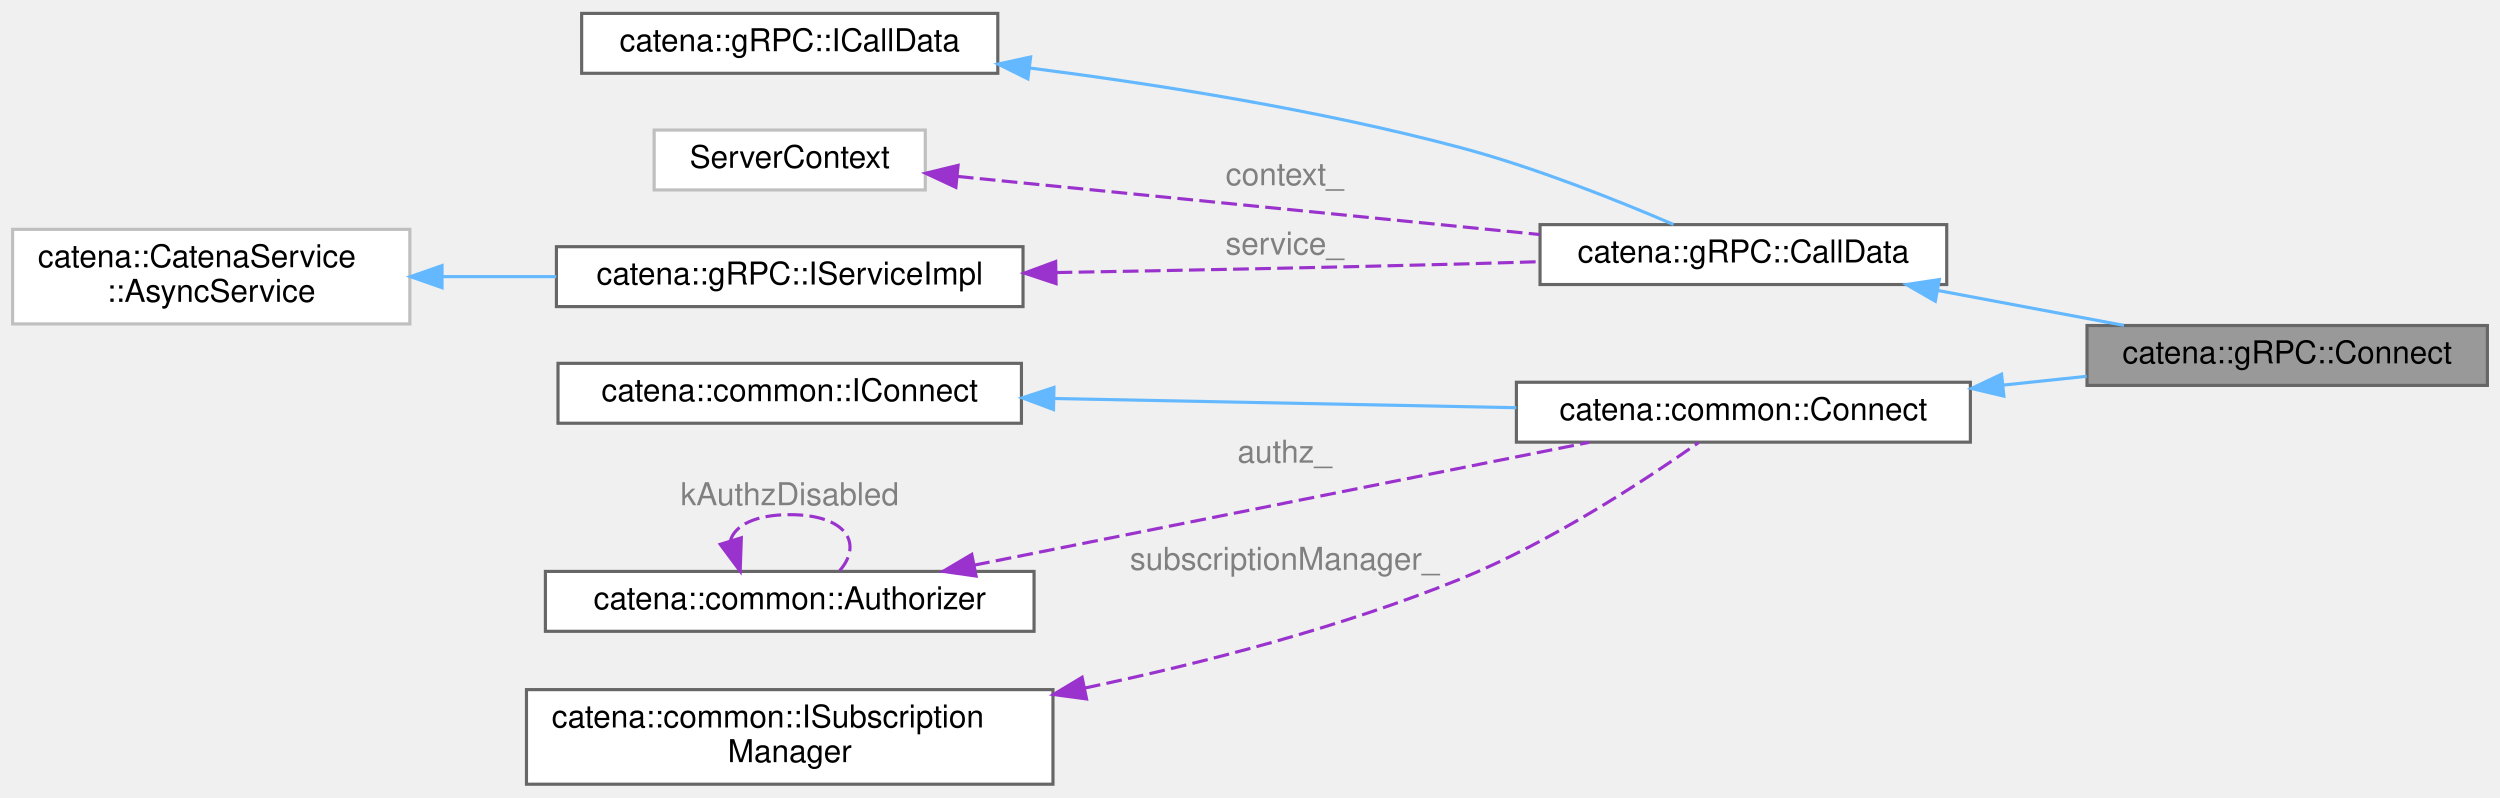
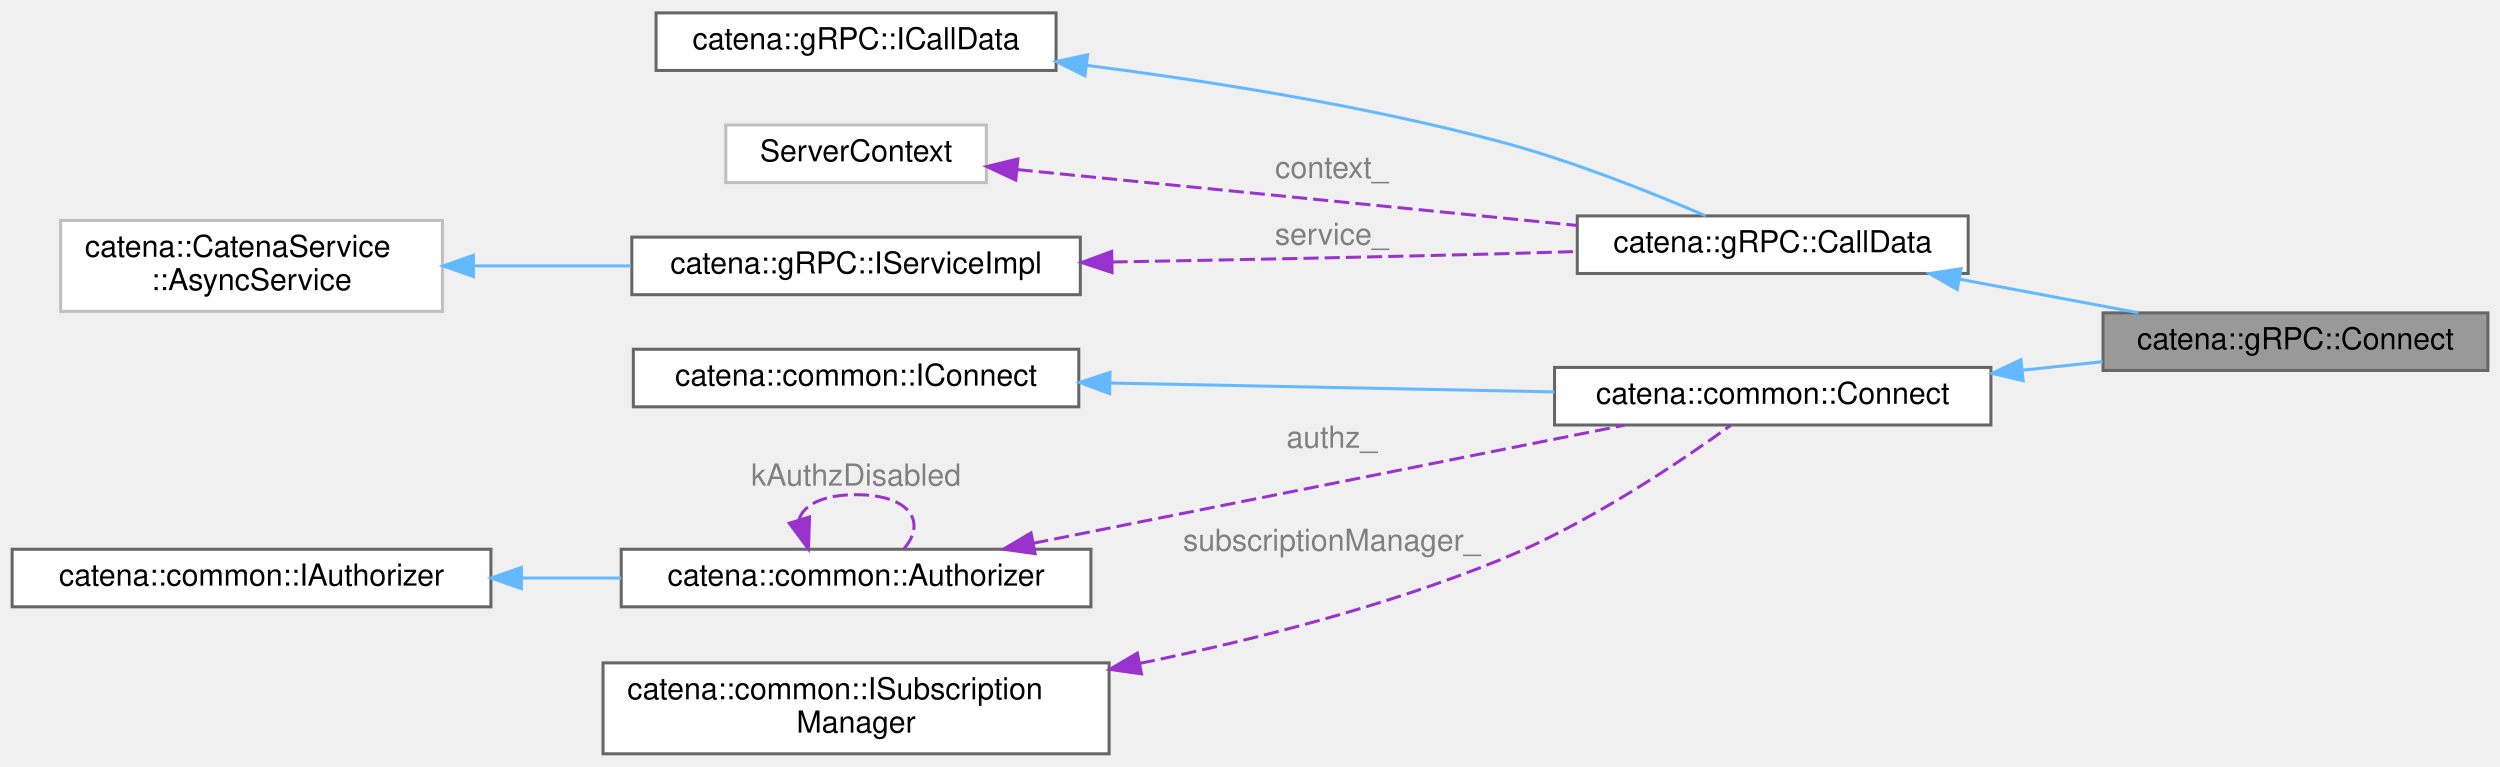
- <svg xmlns="http://www.w3.org/2000/svg" xmlns:xlink="http://www.w3.org/1999/xlink" width="793pt" height="253pt" viewBox="0.00 0.00 793.00 252.50">
+ <svg xmlns="http://www.w3.org/2000/svg" xmlns:xlink="http://www.w3.org/1999/xlink" width="825pt" height="253pt" viewBox="0.00 0.00 825.00 252.50">
  <g id="graph0" class="graph" transform="scale(1 1) rotate(0) translate(4 248.5)">
    <g id="Node000001" class="node">
      <g id="a_Node000001">
        <a xlink:title="CallData class for the Connect RPC.">
-           <polygon fill="#999999" stroke="#666666" points="785,-145.5 658,-145.5 658,-126.5 785,-126.5 785,-145.5" />
-           <text text-anchor="middle" x="721.5" y="-133.5" font-family="Helvetica,sans-Serif" font-size="10.00">catena::gRPC::Connect</text>
+           <polygon fill="#999999" stroke="#666666" points="817,-145.5 690,-145.5 690,-126.5 817,-126.5 817,-145.5" />
+           <text text-anchor="middle" x="753.5" y="-133.5" font-family="Helvetica,sans-Serif" font-size="10.00">catena::gRPC::Connect</text>
        </a>
      </g>
    </g>
    <g id="Node000002" class="node">
      <g id="a_Node000002">
        <a xlink:href="classcatena_1_1gRPC_1_1CallData.html" target="_top" xlink:title="Abstract base class for the CallData classes which defines the jwsToken_ class.">
-           <polygon fill="white" stroke="#666666" points="613.5,-177.5 484.5,-177.5 484.5,-158.5 613.5,-158.5 613.5,-177.5" />
-           <text text-anchor="middle" x="549" y="-165.5" font-family="Helvetica,sans-Serif" font-size="10.00">catena::gRPC::CallData</text>
+           <polygon fill="white" stroke="#666666" points="645.5,-177.5 516.5,-177.5 516.5,-158.5 645.5,-158.5 645.5,-177.5" />
+           <text text-anchor="middle" x="581" y="-165.5" font-family="Helvetica,sans-Serif" font-size="10.00">catena::gRPC::CallData</text>
        </a>
      </g>
    </g>
    <g id="edge1_Node000001_Node000002" class="edge">
      <g id="a_edge1_Node000001_Node000002">
        <a xlink:title=" ">
-           <path fill="none" stroke="#63b8ff" d="M610.61,-156.62C629.95,-152.99 651.14,-149.02 669.71,-145.53" />
-           <polygon fill="#63b8ff" stroke="#63b8ff" points="609.88,-153.2 600.69,-158.49 611.17,-160.08 609.88,-153.2" />
+           <path fill="none" stroke="#63b8ff" d="M642.61,-156.62C661.95,-152.99 683.14,-149.02 701.71,-145.53" />
+           <polygon fill="#63b8ff" stroke="#63b8ff" points="641.88,-153.2 632.69,-158.49 643.17,-160.08 641.88,-153.2" />
        </a>
      </g>
    </g>
    <g id="Node000003" class="node">
      <g id="a_Node000003">
        <a xlink:href="classcatena_1_1gRPC_1_1ICallData.html" target="_top" xlink:title="Interface class for gRPC CallData classes.">
-           <polygon fill="white" stroke="#666666" points="312.5,-244.5 180.5,-244.5 180.5,-225.5 312.5,-225.5 312.5,-244.5" />
-           <text text-anchor="middle" x="246.5" y="-232.5" font-family="Helvetica,sans-Serif" font-size="10.00">catena::gRPC::ICallData</text>
+           <polygon fill="white" stroke="#666666" points="344.5,-244.5 212.5,-244.5 212.5,-225.5 344.5,-225.5 344.5,-244.5" />
+           <text text-anchor="middle" x="278.5" y="-232.5" font-family="Helvetica,sans-Serif" font-size="10.00">catena::gRPC::ICallData</text>
        </a>
      </g>
    </g>
    <g id="edge2_Node000002_Node000003" class="edge">
      <g id="a_edge2_Node000002_Node000003">
        <a xlink:title=" ">
-           <path fill="none" stroke="#63b8ff" d="M322.69,-227.17C363.46,-221.95 414.47,-213.84 459,-202 482.82,-195.67 509.06,-185.19 526.84,-177.54" />
-           <polygon fill="#63b8ff" stroke="#63b8ff" points="322.05,-223.72 312.56,-228.43 322.91,-230.67 322.05,-223.72" />
+           <path fill="none" stroke="#63b8ff" d="M354.69,-227.17C395.46,-221.95 446.47,-213.84 491,-202 514.82,-195.67 541.06,-185.19 558.84,-177.54" />
+           <polygon fill="#63b8ff" stroke="#63b8ff" points="354.05,-223.72 344.56,-228.43 354.91,-230.67 354.05,-223.72" />
        </a>
      </g>
    </g>
    <g id="Node000004" class="node">
      <g id="a_Node000004">
        <a xlink:title=" ">
-           <polygon fill="white" stroke="#bfbfbf" points="289.5,-207.5 203.5,-207.5 203.5,-188.5 289.5,-188.5 289.5,-207.5" />
-           <text text-anchor="middle" x="246.5" y="-195.5" font-family="Helvetica,sans-Serif" font-size="10.00">ServerContext</text>
+           <polygon fill="white" stroke="#bfbfbf" points="321.5,-207.5 235.5,-207.5 235.5,-188.5 321.5,-188.5 321.5,-207.5" />
+           <text text-anchor="middle" x="278.5" y="-195.5" font-family="Helvetica,sans-Serif" font-size="10.00">ServerContext</text>
        </a>
      </g>
    </g>
    <g id="edge3_Node000002_Node000004" class="edge">
      <g id="a_edge3_Node000002_Node000004">
        <a xlink:title=" ">
-           <path fill="none" stroke="#9a32cd" stroke-dasharray="5,2" d="M299.81,-192.78C351.15,-187.65 429.53,-179.83 484.43,-174.35" />
-           <polygon fill="#9a32cd" stroke="#9a32cd" points="299.2,-189.32 289.6,-193.8 299.9,-196.29 299.2,-189.32" />
+           <path fill="none" stroke="#9a32cd" stroke-dasharray="5,2" d="M331.81,-192.78C383.15,-187.65 461.53,-179.83 516.43,-174.35" />
+           <polygon fill="#9a32cd" stroke="#9a32cd" points="331.2,-189.32 321.6,-193.8 331.9,-196.29 331.2,-189.32" />
        </a>
      </g>
-       <text text-anchor="middle" x="403.5" y="-190" font-family="Helvetica,sans-Serif" font-size="10.00" fill="grey"> context_</text>
+       <text text-anchor="middle" x="435.5" y="-190" font-family="Helvetica,sans-Serif" font-size="10.00" fill="grey"> context_</text>
    </g>
    <g id="Node000005" class="node">
      <g id="a_Node000005">
        <a xlink:href="classcatena_1_1gRPC_1_1IServiceImpl.html" target="_top" xlink:title="Interface class for the gRPC API Implementation.">
-           <polygon fill="white" stroke="#666666" points="320.5,-170.5 172.5,-170.5 172.5,-151.5 320.5,-151.5 320.5,-170.5" />
-           <text text-anchor="middle" x="246.5" y="-158.5" font-family="Helvetica,sans-Serif" font-size="10.00">catena::gRPC::IServiceImpl</text>
+           <polygon fill="white" stroke="#666666" points="352.5,-170.5 204.5,-170.5 204.5,-151.5 352.5,-151.5 352.5,-170.5" />
+           <text text-anchor="middle" x="278.5" y="-158.5" font-family="Helvetica,sans-Serif" font-size="10.00">catena::gRPC::IServiceImpl</text>
        </a>
      </g>
    </g>
    <g id="edge4_Node000002_Node000005" class="edge">
      <g id="a_edge4_Node000002_Node000005">
        <a xlink:title=" ">
-           <path fill="none" stroke="#9a32cd" stroke-dasharray="5,2" d="M331.14,-162.3C370.02,-162.97 416.87,-163.89 459,-165 467.19,-165.22 475.81,-165.47 484.32,-165.74" />
-           <polygon fill="#9a32cd" stroke="#9a32cd" points="330.98,-158.79 320.92,-162.12 330.86,-165.79 330.98,-158.79" />
+           <path fill="none" stroke="#9a32cd" stroke-dasharray="5,2" d="M363.14,-162.3C402.02,-162.97 448.87,-163.89 491,-165 499.19,-165.22 507.81,-165.47 516.32,-165.74" />
+           <polygon fill="#9a32cd" stroke="#9a32cd" points="362.98,-158.79 352.92,-162.12 362.86,-165.79 362.98,-158.79" />
        </a>
      </g>
-       <text text-anchor="middle" x="403.5" y="-168" font-family="Helvetica,sans-Serif" font-size="10.00" fill="grey"> service_</text>
+       <text text-anchor="middle" x="435.5" y="-168" font-family="Helvetica,sans-Serif" font-size="10.00" fill="grey"> service_</text>
    </g>
    <g id="Node000006" class="node">
      <g id="a_Node000006">
        <a xlink:title=" ">
-           <polygon fill="white" stroke="#bfbfbf" points="126,-176 0,-176 0,-146 126,-146 126,-176" />
-           <text text-anchor="start" x="8" y="-164" font-family="Helvetica,sans-Serif" font-size="10.00">catena::CatenaService</text>
-           <text text-anchor="middle" x="63" y="-153" font-family="Helvetica,sans-Serif" font-size="10.00">::AsyncService</text>
+           <polygon fill="white" stroke="#bfbfbf" points="142,-176 16,-176 16,-146 142,-146 142,-176" />
+           <text text-anchor="start" x="24" y="-164" font-family="Helvetica,sans-Serif" font-size="10.00">catena::CatenaService</text>
+           <text text-anchor="middle" x="79" y="-153" font-family="Helvetica,sans-Serif" font-size="10.00">::AsyncService</text>
        </a>
      </g>
    </g>
    <g id="edge5_Node000005_Node000006" class="edge">
      <g id="a_edge5_Node000005_Node000006">
        <a xlink:title=" ">
-           <path fill="none" stroke="#63b8ff" d="M136.48,-161C148.31,-161 160.58,-161 172.43,-161" />
-           <polygon fill="#63b8ff" stroke="#63b8ff" points="136.21,-157.5 126.21,-161 136.21,-164.5 136.21,-157.5" />
+           <path fill="none" stroke="#63b8ff" d="M152.54,-161C169.38,-161 187.32,-161 204.19,-161" />
+           <polygon fill="#63b8ff" stroke="#63b8ff" points="152.22,-157.5 142.22,-161 152.22,-164.5 152.22,-157.5" />
        </a>
      </g>
    </g>
    <g id="Node000007" class="node">
      <g id="a_Node000007">
        <a xlink:href="classcatena_1_1common_1_1Connect.html" target="_top" xlink:title="Pure virtual class for Connect RPCs. Contains functions for updating the response message with parame...">
-           <polygon fill="white" stroke="#666666" points="621,-127.5 477,-127.5 477,-108.5 621,-108.5 621,-127.5" />
-           <text text-anchor="middle" x="549" y="-115.5" font-family="Helvetica,sans-Serif" font-size="10.00">catena::common::Connect</text>
+           <polygon fill="white" stroke="#666666" points="653,-127.5 509,-127.5 509,-108.5 653,-108.5 653,-127.5" />
+           <text text-anchor="middle" x="581" y="-115.5" font-family="Helvetica,sans-Serif" font-size="10.00">catena::common::Connect</text>
        </a>
      </g>
    </g>
    <g id="edge6_Node000001_Node000007" class="edge">
      <g id="a_edge6_Node000001_Node000007">
        <a xlink:title=" ">
-           <path fill="none" stroke="#63b8ff" d="M631.34,-126.59C640.26,-127.53 649.23,-128.48 657.87,-129.39" />
-           <polygon fill="#63b8ff" stroke="#63b8ff" points="631.63,-123.1 621.32,-125.53 630.9,-130.06 631.63,-123.1" />
+           <path fill="none" stroke="#63b8ff" d="M663.34,-126.59C672.26,-127.53 681.23,-128.48 689.87,-129.39" />
+           <polygon fill="#63b8ff" stroke="#63b8ff" points="663.63,-123.1 653.32,-125.53 662.9,-130.06 663.63,-123.1" />
        </a>
      </g>
    </g>
    <g id="Node000008" class="node">
      <g id="a_Node000008">
        <a xlink:href="classcatena_1_1common_1_1IConnect.html" target="_top" xlink:title="Interface class for Connect RPCs.">
-           <polygon fill="white" stroke="#666666" points="320,-133.5 173,-133.5 173,-114.5 320,-114.5 320,-133.5" />
-           <text text-anchor="middle" x="246.5" y="-121.5" font-family="Helvetica,sans-Serif" font-size="10.00">catena::common::IConnect</text>
+           <polygon fill="white" stroke="#666666" points="352,-133.5 205,-133.5 205,-114.5 352,-114.5 352,-133.5" />
+           <text text-anchor="middle" x="278.5" y="-121.5" font-family="Helvetica,sans-Serif" font-size="10.00">catena::common::IConnect</text>
        </a>
      </g>
    </g>
    <g id="edge7_Node000007_Node000008" class="edge">
      <g id="a_edge7_Node000007_Node000008">
        <a xlink:title=" ">
-           <path fill="none" stroke="#63b8ff" d="M330.48,-122.34C376.47,-121.42 433.04,-120.3 476.96,-119.42" />
-           <polygon fill="#63b8ff" stroke="#63b8ff" points="330.17,-118.85 320.24,-122.55 330.31,-125.85 330.17,-118.85" />
+           <path fill="none" stroke="#63b8ff" d="M362.48,-122.34C408.47,-121.42 465.04,-120.3 508.96,-119.42" />
+           <polygon fill="#63b8ff" stroke="#63b8ff" points="362.17,-118.85 352.24,-122.55 362.31,-125.85 362.17,-118.85" />
        </a>
      </g>
    </g>
    <g id="Node000009" class="node">
      <g id="a_Node000009">
        <a xlink:href="classcatena_1_1common_1_1Authorizer.html" target="_top" xlink:title="Class for handling authorization information.">
-           <polygon fill="white" stroke="#666666" points="324,-67.5 169,-67.5 169,-48.5 324,-48.5 324,-67.5" />
-           <text text-anchor="middle" x="246.5" y="-55.5" font-family="Helvetica,sans-Serif" font-size="10.00">catena::common::Authorizer</text>
+           <polygon fill="white" stroke="#666666" points="356,-67.5 201,-67.5 201,-48.5 356,-48.5 356,-67.5" />
+           <text text-anchor="middle" x="278.5" y="-55.5" font-family="Helvetica,sans-Serif" font-size="10.00">catena::common::Authorizer</text>
        </a>
      </g>
    </g>
    <g id="edge8_Node000007_Node000009" class="edge">
      <g id="a_edge8_Node000007_Node000009">
        <a xlink:title=" ">
-           <path fill="none" stroke="#9a32cd" stroke-dasharray="5,2" d="M304.99,-69.48C361.6,-80.78 447.07,-97.85 500.11,-108.44" />
-           <polygon fill="#9a32cd" stroke="#9a32cd" points="305.61,-66.03 295.12,-67.51 304.24,-72.9 305.61,-66.03" />
+           <path fill="none" stroke="#9a32cd" stroke-dasharray="5,2" d="M336.99,-69.48C393.6,-80.78 479.07,-97.85 532.11,-108.44" />
+           <polygon fill="#9a32cd" stroke="#9a32cd" points="337.61,-66.03 327.12,-67.51 336.24,-72.9 337.61,-66.03" />
        </a>
      </g>
-       <text text-anchor="middle" x="403.5" y="-102" font-family="Helvetica,sans-Serif" font-size="10.00" fill="grey"> authz_</text>
+       <text text-anchor="middle" x="435.5" y="-101" font-family="Helvetica,sans-Serif" font-size="10.00" fill="grey"> authz_</text>
    </g>
-     <g id="edge9_Node000009_Node000009" class="edge">
-       <g id="a_edge9_Node000009_Node000009">
+     <g id="edge10_Node000009_Node000009" class="edge">
+       <g id="a_edge10_Node000009_Node000009">
        <a xlink:title=" ">
-           <path fill="none" stroke="#9a32cd" stroke-dasharray="5,2" d="M227.72,-77.41C229.19,-82.06 235.45,-85.5 246.5,-85.5 264.63,-85.5 269.87,-76.23 262.22,-67.58" />
-           <polygon fill="#9a32cd" stroke="#9a32cd" points="231.15,-78.17 230.78,-67.58 224.46,-76.09 231.15,-78.17" />
+           <path fill="none" stroke="#9a32cd" stroke-dasharray="5,2" d="M259.72,-77.41C261.19,-82.06 267.45,-85.5 278.5,-85.5 296.63,-85.5 301.87,-76.23 294.22,-67.58" />
+           <polygon fill="#9a32cd" stroke="#9a32cd" points="263.15,-78.17 262.78,-67.58 256.46,-76.09 263.15,-78.17" />
        </a>
      </g>
-       <text text-anchor="middle" x="246.5" y="-88.5" font-family="Helvetica,sans-Serif" font-size="10.00" fill="grey"> kAuthzDisabled</text>
+       <text text-anchor="middle" x="278.5" y="-88.5" font-family="Helvetica,sans-Serif" font-size="10.00" fill="grey"> kAuthzDisabled</text>
    </g>
    <g id="Node000010" class="node">
      <g id="a_Node000010">
-         <a xlink:href="classcatena_1_1common_1_1ISubscriptionManager.html" target="_top" xlink:title="Interface for managing parameter subscriptions in Catena.">
-           <polygon fill="white" stroke="#666666" points="330,-30 163,-30 163,0 330,0 330,-30" />
-           <text text-anchor="start" x="171" y="-18" font-family="Helvetica,sans-Serif" font-size="10.00">catena::common::ISubscription</text>
-           <text text-anchor="middle" x="246.5" y="-7" font-family="Helvetica,sans-Serif" font-size="10.00">Manager</text>
+         <a xlink:href="classcatena_1_1common_1_1IAuthorizer.html" target="_top" xlink:title="Class for handling authorization information.">
+           <polygon fill="white" stroke="#666666" points="158,-67.5 0,-67.5 0,-48.5 158,-48.5 158,-67.5" />
+           <text text-anchor="middle" x="79" y="-55.5" font-family="Helvetica,sans-Serif" font-size="10.00">catena::common::IAuthorizer</text>
        </a>
      </g>
    </g>
-     <g id="edge10_Node000007_Node000010" class="edge">
-       <g id="a_edge10_Node000007_Node000010">
+     <g id="edge9_Node000009_Node000010" class="edge">
+       <g id="a_edge9_Node000009_Node000010">
        <a xlink:title=" ">
-           <path fill="none" stroke="#9a32cd" stroke-dasharray="5,2" d="M340.11,-30.51C377.8,-38.45 421.28,-49.73 459,-65 487.67,-76.61 517.99,-96.54 534.8,-108.37" />
-           <polygon fill="#9a32cd" stroke="#9a32cd" points="340.65,-27.05 330.15,-28.46 339.24,-33.91 340.65,-27.05" />
+           <path fill="none" stroke="#63b8ff" d="M168.07,-58C179.05,-58 190.2,-58 200.98,-58" />
+           <polygon fill="#63b8ff" stroke="#63b8ff" points="168.06,-54.5 158.06,-58 168.06,-61.5 168.06,-54.5" />
        </a>
      </g>
-       <text text-anchor="middle" x="403.5" y="-68" font-family="Helvetica,sans-Serif" font-size="10.00" fill="grey"> subscriptionManager_</text>
+     </g>
+     <g id="Node000011" class="node">
+       <g id="a_Node000011">
+         <a xlink:href="classcatena_1_1common_1_1ISubscriptionManager.html" target="_top" xlink:title="Interface for managing parameter subscriptions in Catena.">
+           <polygon fill="white" stroke="#666666" points="362,-30 195,-30 195,0 362,0 362,-30" />
+           <text text-anchor="start" x="203" y="-18" font-family="Helvetica,sans-Serif" font-size="10.00">catena::common::ISubscription</text>
+           <text text-anchor="middle" x="278.5" y="-7" font-family="Helvetica,sans-Serif" font-size="10.00">Manager</text>
+         </a>
+       </g>
+     </g>
+     <g id="edge11_Node000007_Node000011" class="edge">
+       <g id="a_edge11_Node000007_Node000011">
+         <a xlink:title=" ">
+           <path fill="none" stroke="#9a32cd" stroke-dasharray="5,2" d="M372.17,-29.84C409.87,-37.57 453.34,-48.67 491,-64 519.96,-75.79 550.42,-96.3 567.13,-108.37" />
+           <polygon fill="#9a32cd" stroke="#9a32cd" points="372.71,-26.38 362.21,-27.85 371.33,-33.24 372.71,-26.38" />
+         </a>
+       </g>
+       <text text-anchor="middle" x="435.5" y="-67" font-family="Helvetica,sans-Serif" font-size="10.00" fill="grey"> subscriptionManager_</text>
    </g>
  </g>
</svg>
